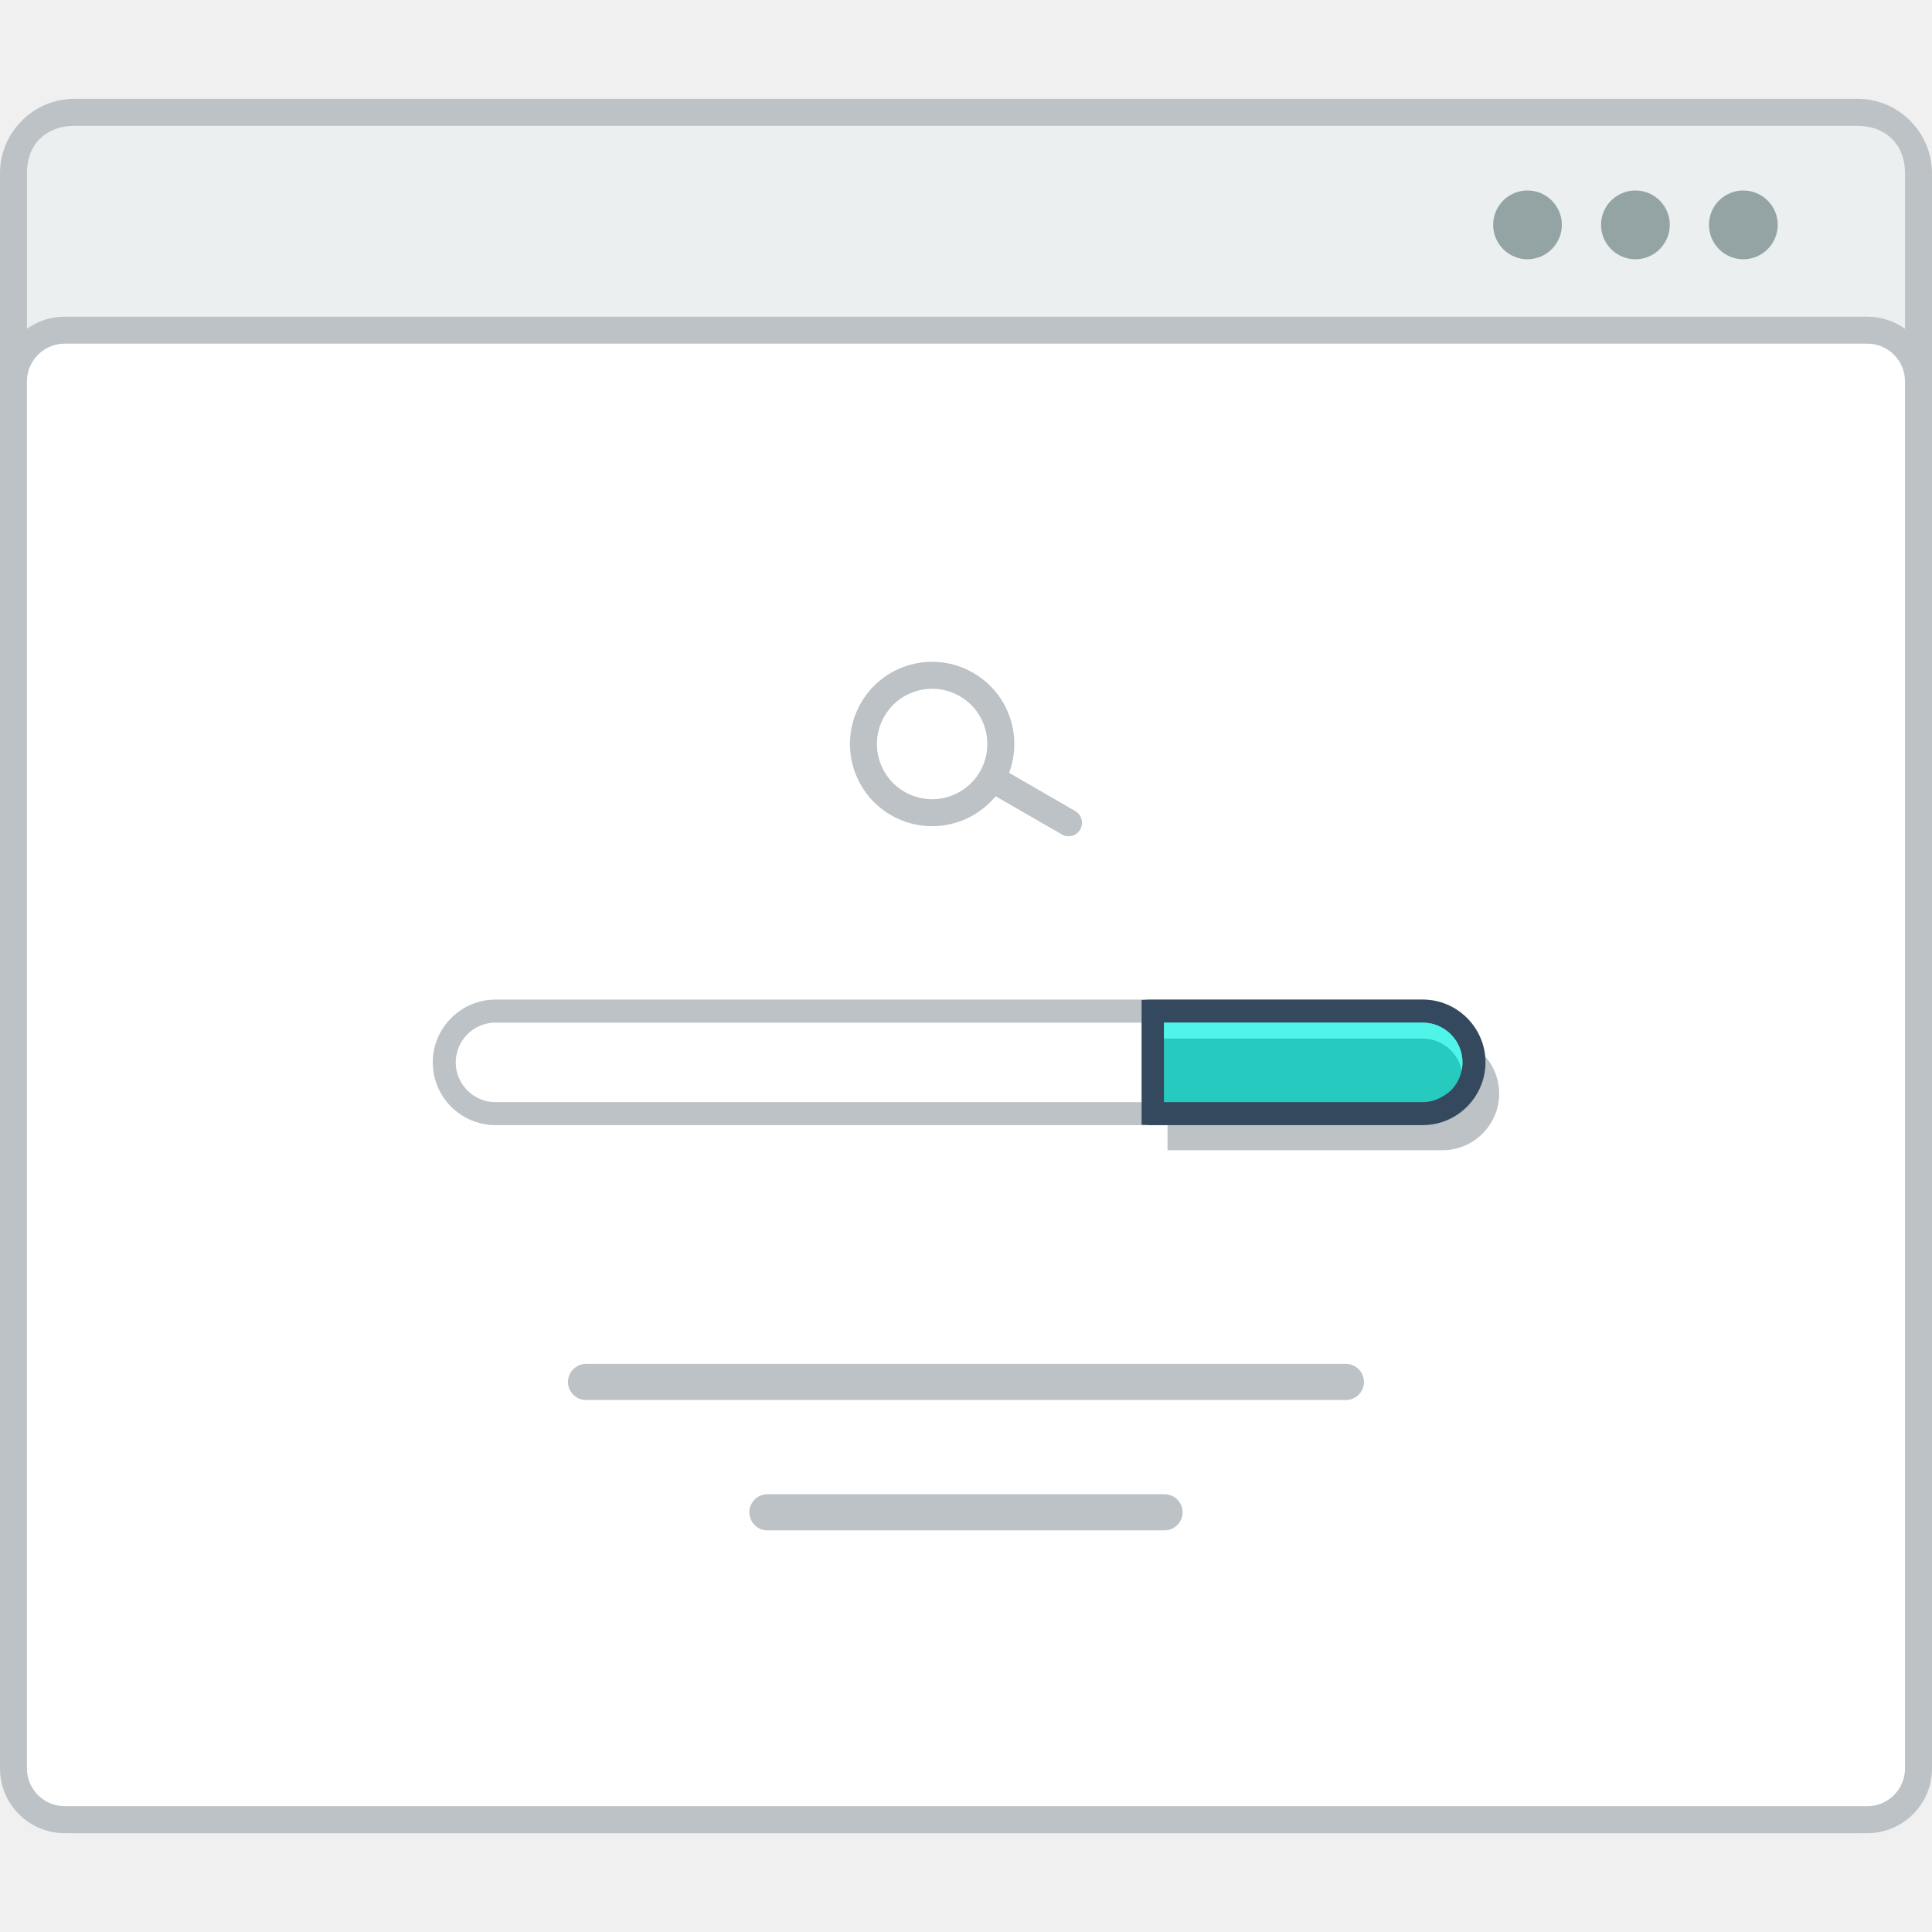
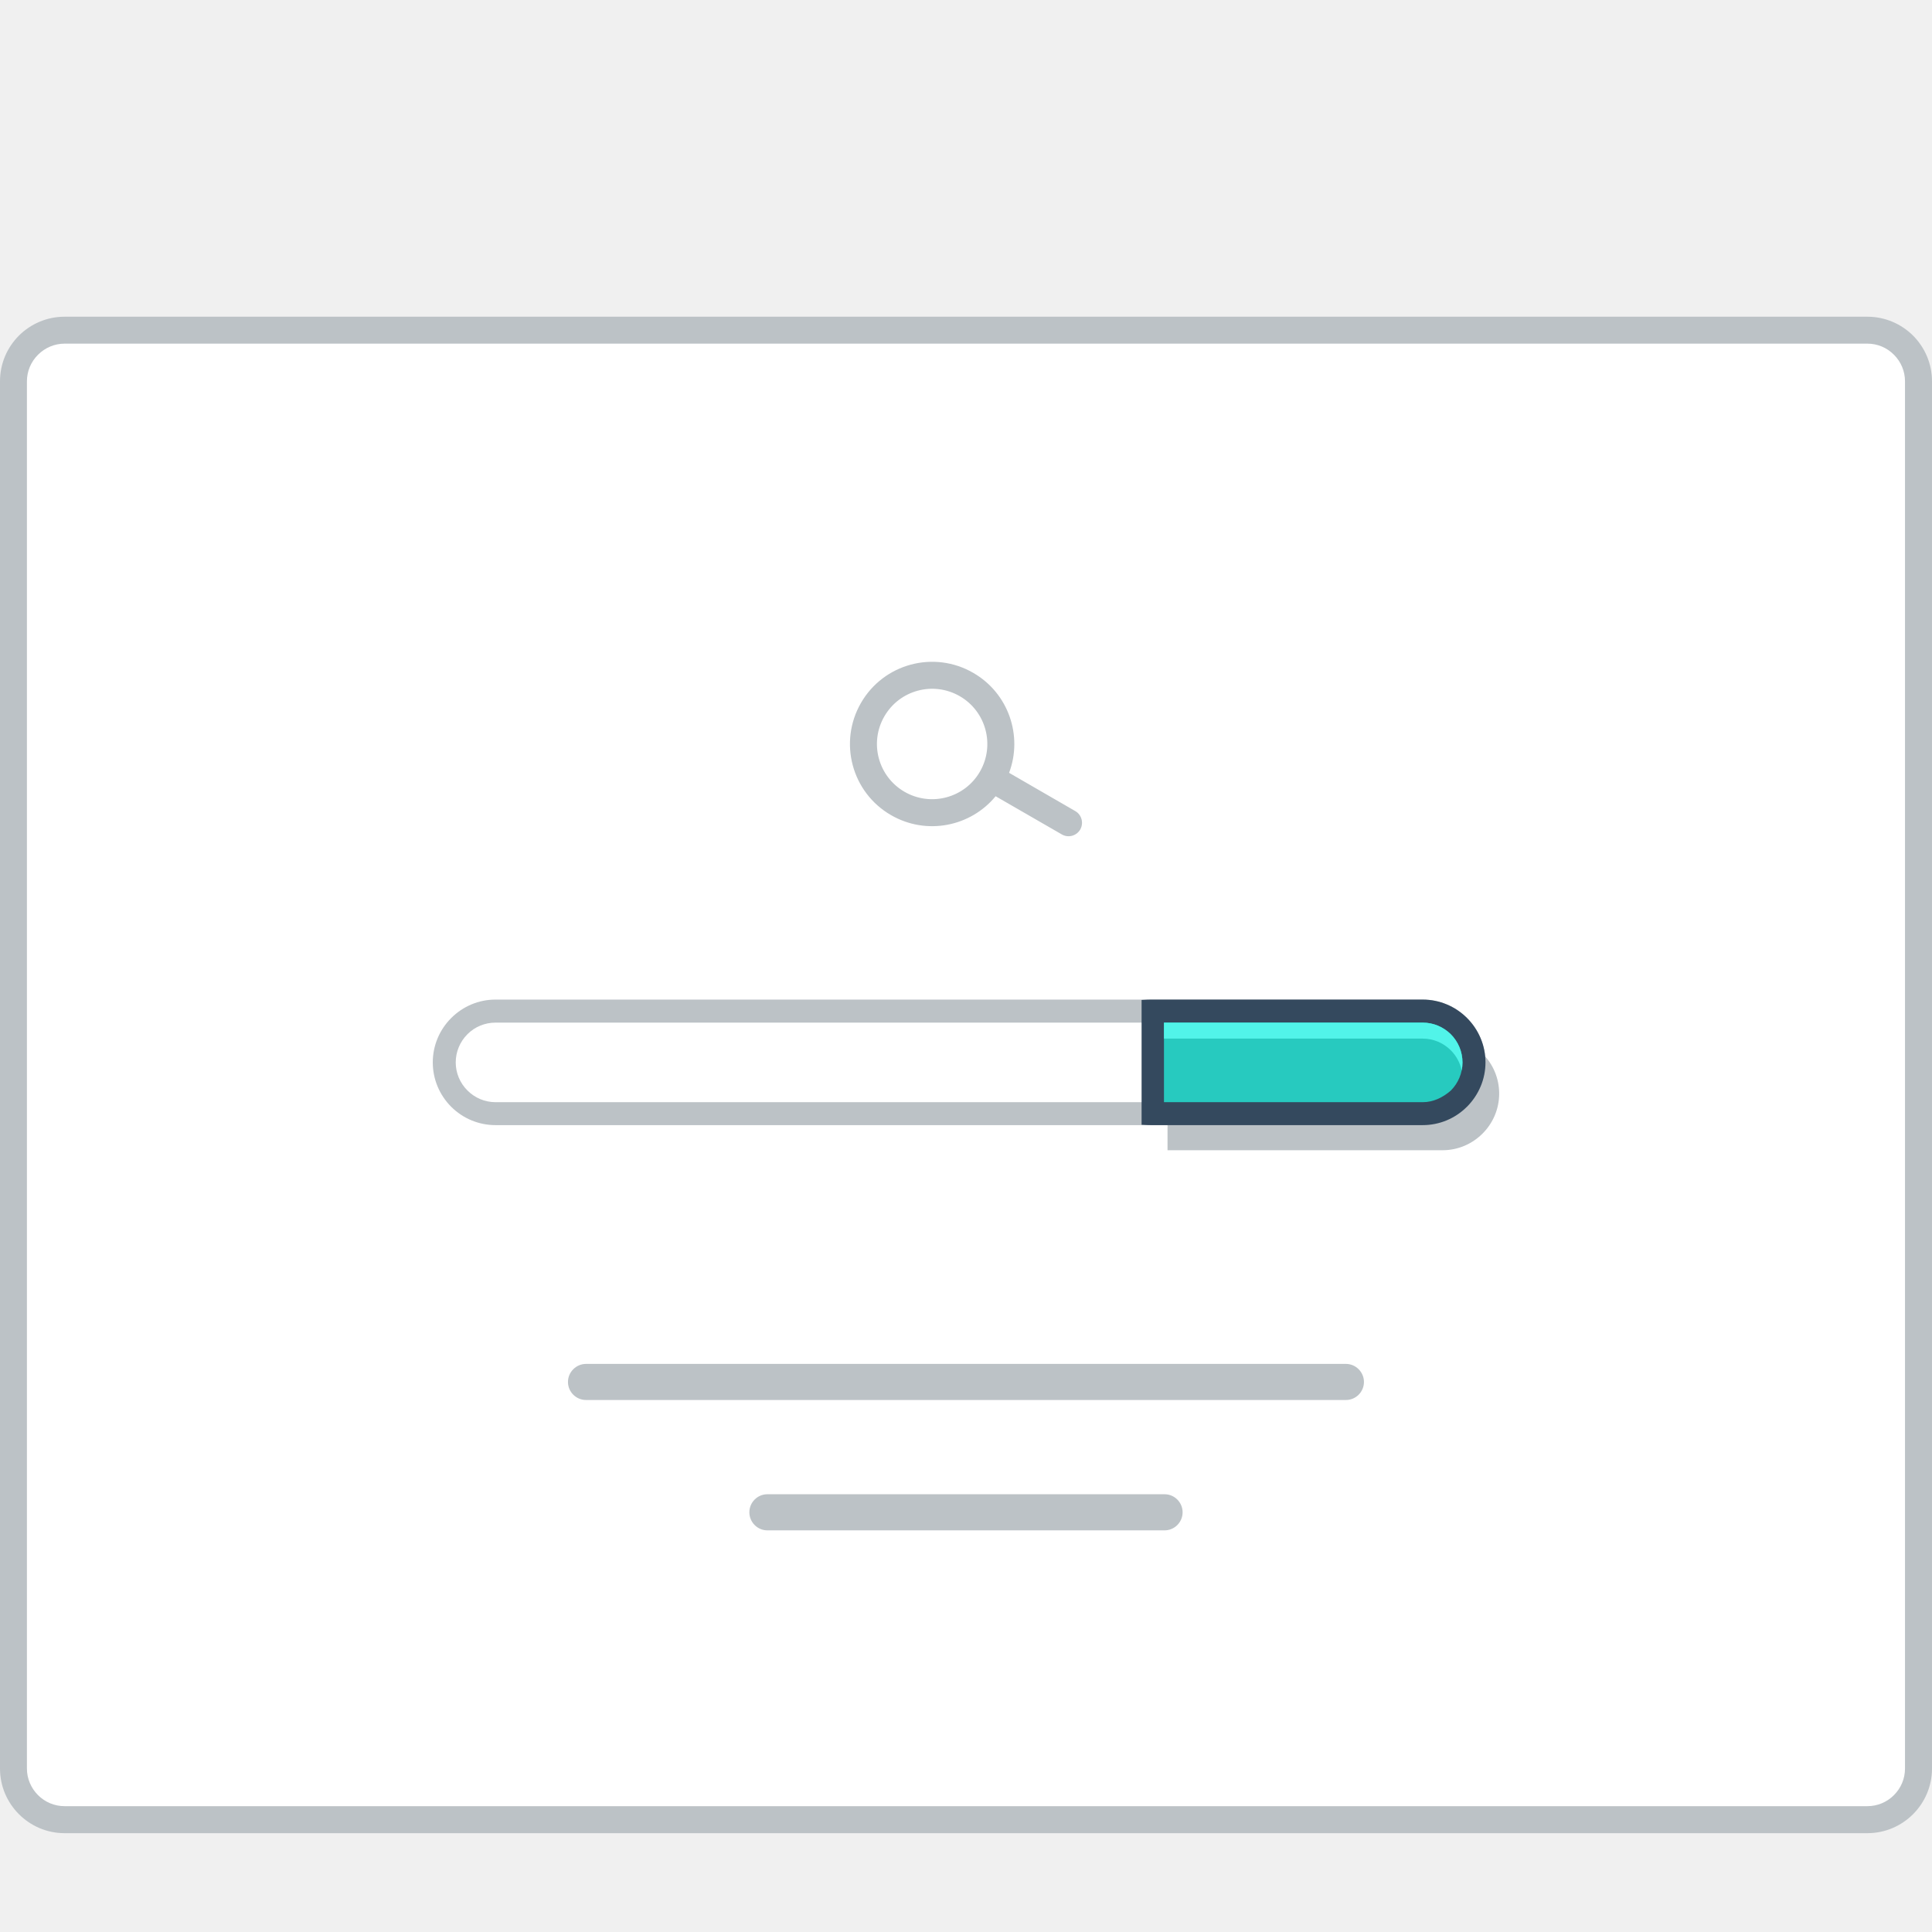
<svg xmlns="http://www.w3.org/2000/svg" version="1.0" id="Layer_1" x="0px" y="0px" width="800px" height="800px" viewBox="199.703 200.414 421.474 378.354" enable-background="new 0 0 800 800" xml:space="preserve">
  <g>
-     <path fill="#BCC2C6" d="M215.925,200.414h389.021c4.474,0,8.529,1.836,11.467,4.773v0.017c2.938,2.937,4.764,6.993,4.764,11.449   v345.873c0,4.456-1.826,8.512-4.764,11.449v0.017c-2.938,2.938-6.993,4.774-11.467,4.774H215.925   c-4.471,0-8.528-1.837-11.465-4.774v-0.017c-2.939-2.938-4.757-6.993-4.757-11.449V216.653c0-4.456,1.817-8.512,4.757-11.449   v-0.017C207.396,202.25,211.454,200.414,215.925,200.414" />
-     <path fill="#EBEFF0" d="M615.286,216.653v345.873c0,6.527-4.531,10.349-10.341,10.349H215.925c-5.789,0-10.34-3.723-10.34-10.349   V216.653c0-6.759,4.566-10.347,10.34-10.347h389.021C610.735,206.307,615.286,210.028,615.286,216.653" />
    <path fill="#BCC2C6" d="M213.79,247.947h393.291c3.89,0,7.41,1.585,9.965,4.123c2.545,2.553,4.13,6.075,4.13,9.964v302.646   c0,3.873-1.585,7.395-4.13,9.948c-2.555,2.553-6.075,4.14-9.965,4.14H213.79c-3.89,0-7.41-1.587-9.957-4.14   c-2.553-2.554-4.13-6.075-4.13-9.948V262.033c0-3.889,1.577-7.411,4.13-9.964C206.38,249.532,209.9,247.947,213.79,247.947" />
-     <path fill-rule="evenodd" clip-rule="evenodd" fill="#94A4A5" d="M556.479,220.409c4.14,0,7.495,3.354,7.495,7.494   c0,4.139-3.355,7.51-7.495,7.51s-7.501-3.372-7.501-7.51C548.978,223.763,552.339,220.409,556.479,220.409 M580.02,220.409   c4.132,0,7.503,3.354,7.503,7.494c0,4.139-3.371,7.51-7.503,7.51c-4.147,0-7.501-3.372-7.501-7.51   C572.519,223.763,575.88,220.409,580.02,220.409z M532.929,220.409c4.141,0,7.496,3.354,7.496,7.494c0,4.139-3.355,7.51-7.496,7.51   c-4.139,0-7.491-3.372-7.491-7.51C525.438,223.763,528.79,220.409,532.929,220.409z" />
    <path fill-rule="evenodd" clip-rule="evenodd" fill="#FFFFFF" d="M213.79,253.822c-2.188,0-4.257,0.884-5.793,2.42   c-1.541,1.535-2.42,3.605-2.42,5.792v302.646c0,2.171,0.879,4.24,2.42,5.792c1.536,1.536,3.605,2.404,5.793,2.404h393.291   c2.189,0,4.258-0.868,5.793-2.404c1.543-1.552,2.412-3.604,2.412-5.792V262.033c0-2.187-0.869-4.256-2.412-5.792   c-1.535-1.553-3.604-2.42-5.793-2.42H213.79z" />
    <path fill-rule="evenodd" clip-rule="evenodd" fill="#BCC2C6" d="M392.628,335.133c3.32-5.757,10.689-7.727,16.447-4.406   s7.729,10.698,4.407,16.457c-3.321,5.757-10.692,7.727-16.449,4.406C391.275,348.269,389.298,340.892,392.628,335.133    M387.53,332.196c4.947-8.578,15.914-11.516,24.482-6.56c7.711,4.44,10.864,13.752,7.828,21.813l14.438,8.346   c1.4,0.801,1.885,2.604,1.084,4.021c-0.818,1.403-2.621,1.886-4.022,1.068l-14.438-8.328c-5.473,6.659-15.104,8.578-22.813,4.123   C385.509,351.74,382.579,340.775,387.53,332.196z" />
    <path fill-rule="evenodd" clip-rule="evenodd" fill="#BCC2C6" d="M327.547,476.396h165.778c2.16,0,3.93,1.786,3.93,3.938   c0,2.171-1.77,3.936-3.93,3.936H327.547c-2.161,0-3.94-1.765-3.94-3.936C323.606,478.182,325.386,476.396,327.547,476.396" />
    <path fill-rule="evenodd" clip-rule="evenodd" fill="#BCC2C6" d="M367.101,504.83h86.662c2.16,0,3.93,1.769,3.93,3.939l0,0   c0,2.168-1.77,3.938-3.93,3.938h-86.662c-2.152,0-3.922-1.771-3.922-3.938l0,0C363.179,506.599,364.948,504.83,367.101,504.83" />
    <path fill="#BCC2C6" d="M514.403,405.063H455.04c-0.211,0-0.428,0.017-0.635,0.017v24.702c0.207,0,0.424,0,0.635,0h59.363   c3.389,0,6.475-1.386,8.712-3.624h0.009l0.01-0.016c2.236-2.237,3.621-5.323,3.621-8.712c0-3.405-1.385-6.492-3.621-8.729   C520.895,406.466,517.8,405.063,514.403,405.063" />
    <path fill-rule="evenodd" clip-rule="evenodd" fill="#BCC2C6" d="M510.073,396.918c3.639,0,7.1,1.453,9.671,4.022   c2.57,2.571,4.024,6.043,4.024,9.682c0,3.638-1.454,7.092-4.089,9.73l0.04-0.052c-2.57,2.57-6.008,4.005-9.646,4.005h-202.27   c-3.639,0-7.096-1.435-9.673-4.005c-2.577-2.587-4.014-6.041-4.014-9.679c0-3.656,1.452-7.11,4.022-9.682   c2.568-2.569,6.025-4.022,9.664-4.022H510.073z" />
    <path fill="#FFFFFF" d="M307.804,401.942c-2.305,0-4.509,0.901-6.134,2.537c-1.629,1.636-2.548,3.839-2.548,6.143   s0.919,4.489,2.555,6.125c1.627,1.634,3.822,2.553,6.127,2.553h202.27c2.305,0,4.396-1.019,6.133-2.536l0.017-0.017   c1.62-1.636,2.528-3.821,2.528-6.125s-0.917-4.507-2.545-6.143c-1.636-1.619-3.828-2.537-6.133-2.537H307.804z" />
    <path fill-rule="evenodd" clip-rule="evenodd" fill="#34495E" d="M510.073,396.918c3.639,0,7.1,1.453,9.671,4.022   c2.57,2.571,4.024,6.043,4.024,9.682c0,3.638-1.454,7.092-4.089,9.73l0.04-0.052c-2.57,2.57-6.008,4.005-9.646,4.005h-59.357   c-0.234,0-0.467,0-0.709-0.016l-1.26-0.065v-27.223l1.26-0.066c0.242-0.017,0.475-0.017,0.709-0.017H510.073z" />
    <path fill="#27CABF" d="M453.628,419.3h56.445c2.305,0,4.396-1.019,6.133-2.536l0.017-0.017c1.62-1.636,2.528-3.821,2.528-6.125   s-0.917-4.507-2.545-6.143c-1.636-1.619-3.828-2.537-6.133-2.537h-56.445V419.3z" />
    <path fill="#51F4E9" d="M453.628,405.43h56.445c2.305,0,4.497,0.919,6.133,2.554c1.211,1.219,2.028,2.738,2.371,4.392   c0.117-0.57,0.174-1.17,0.174-1.753c0-2.304-0.917-4.507-2.545-6.143c-1.636-1.619-3.828-2.537-6.133-2.537h-56.445V405.43z" />
  </g>
</svg>
